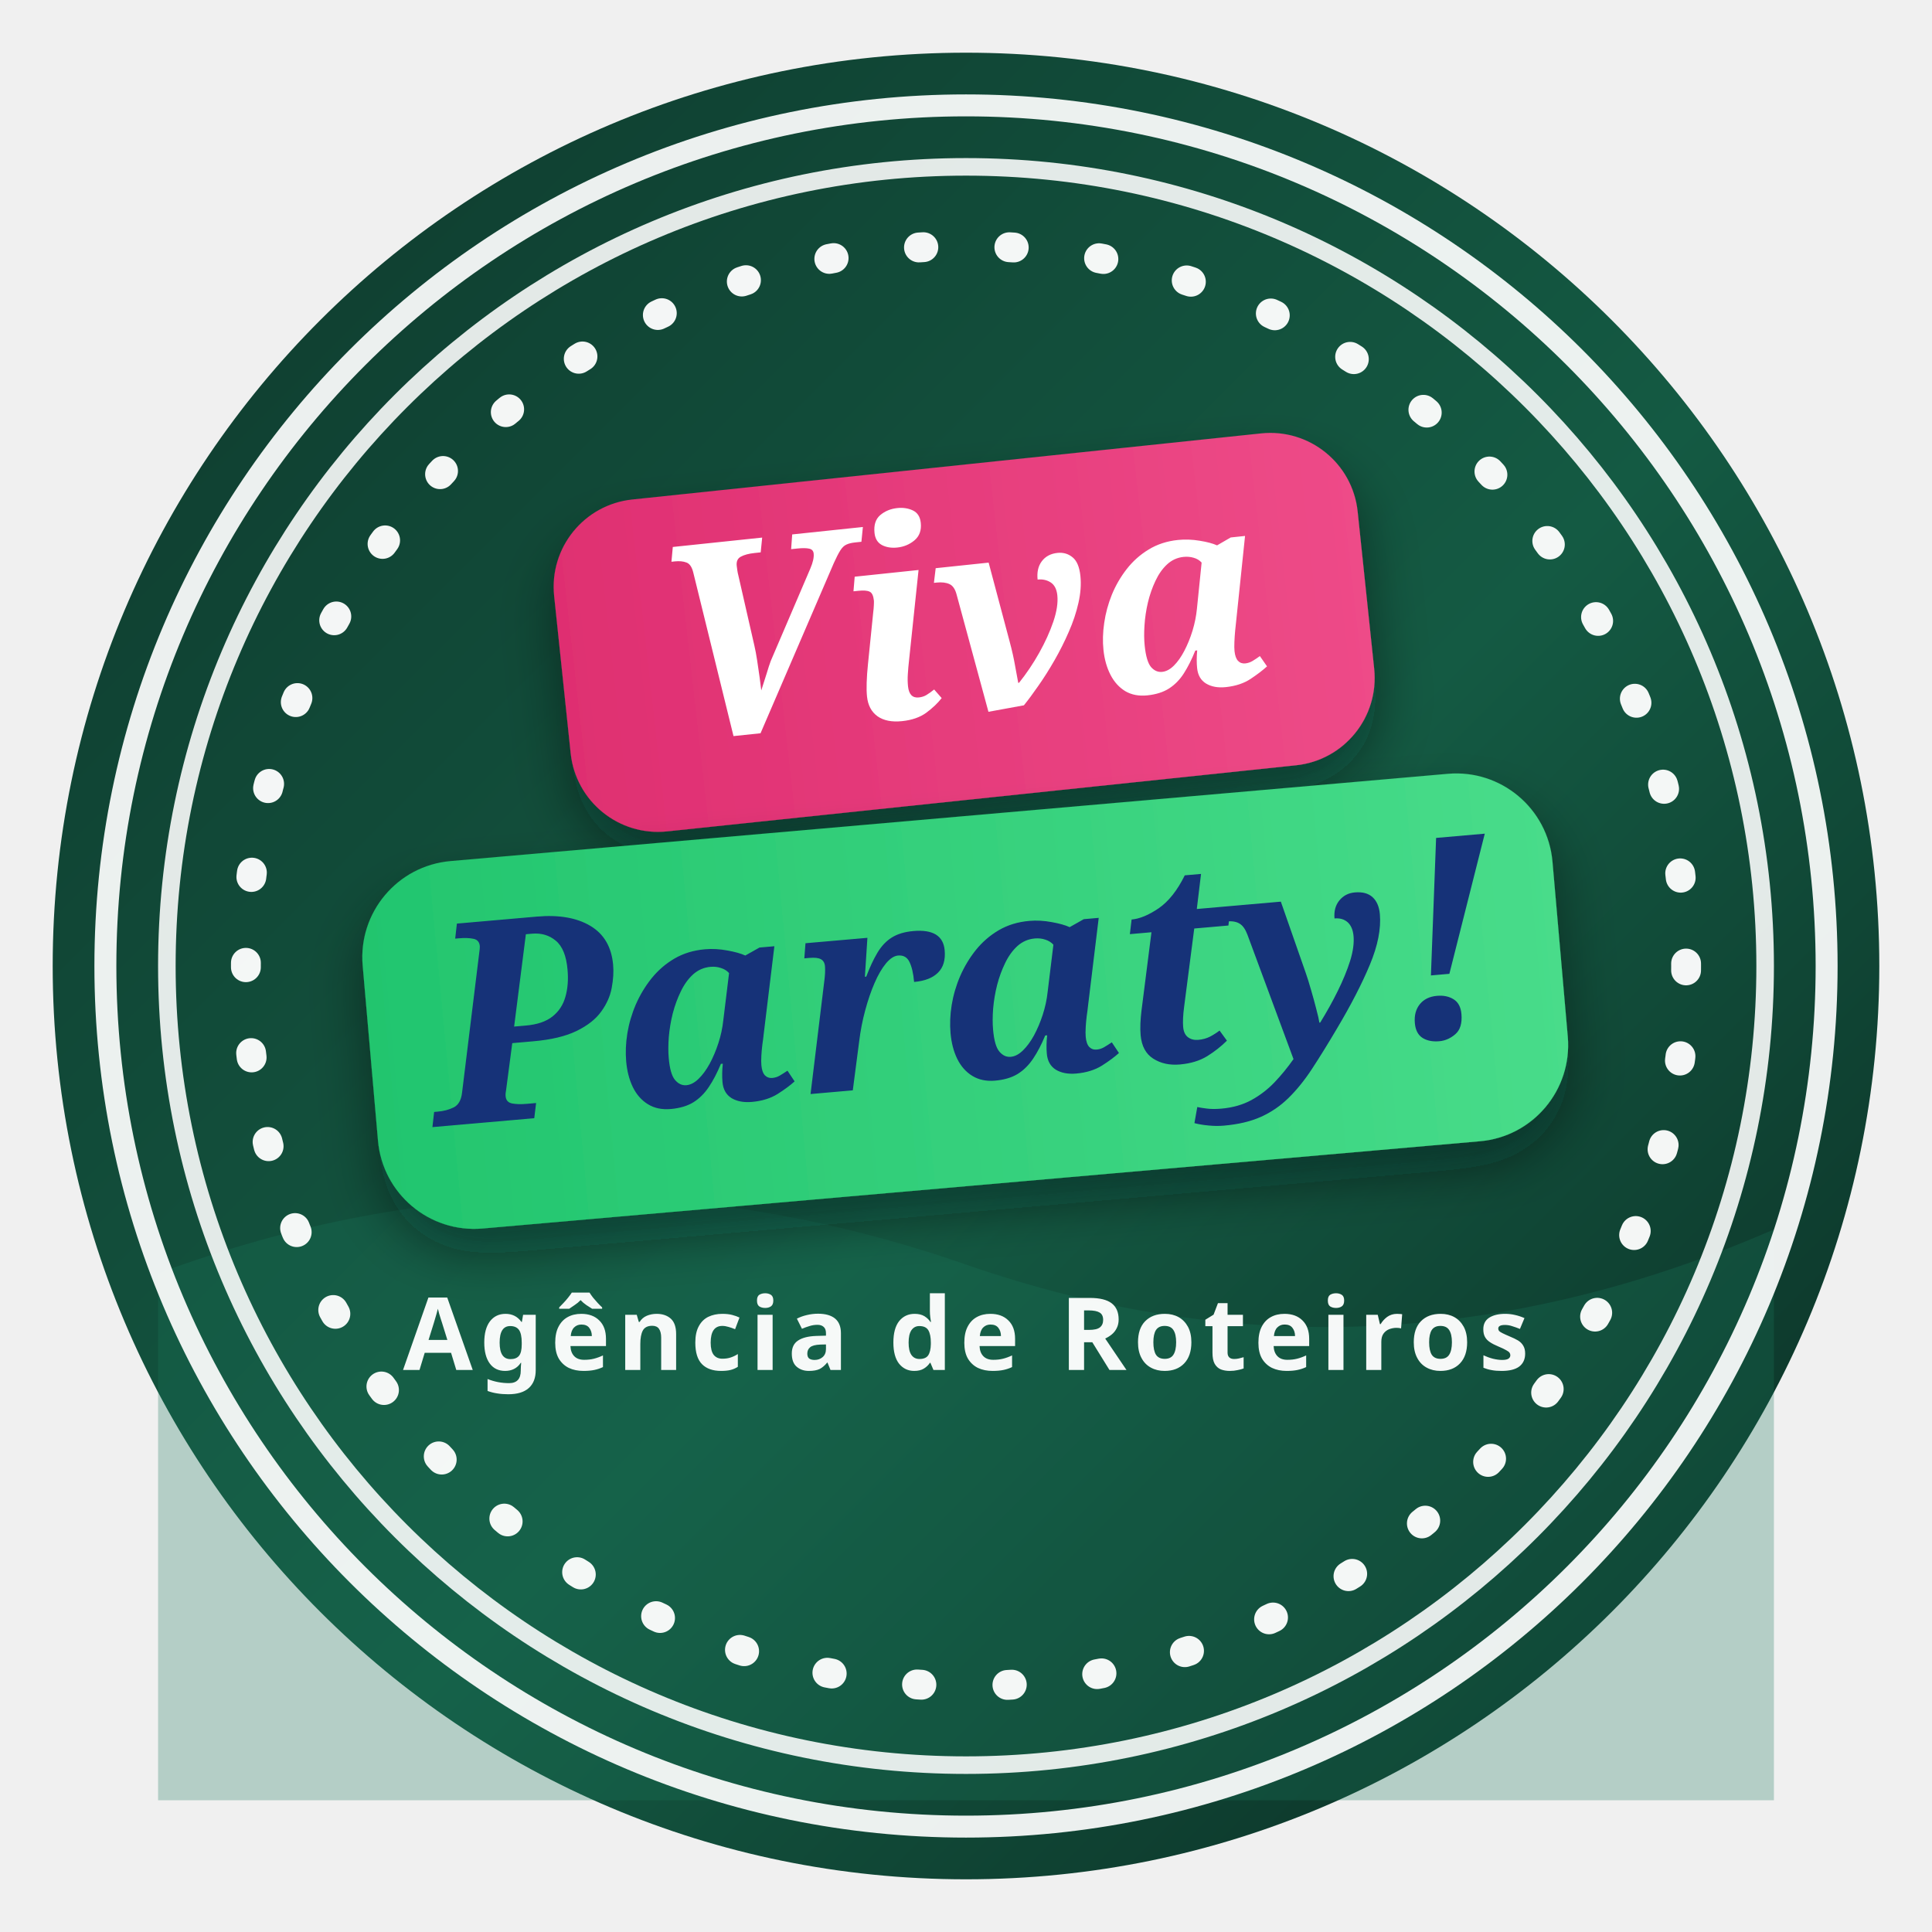
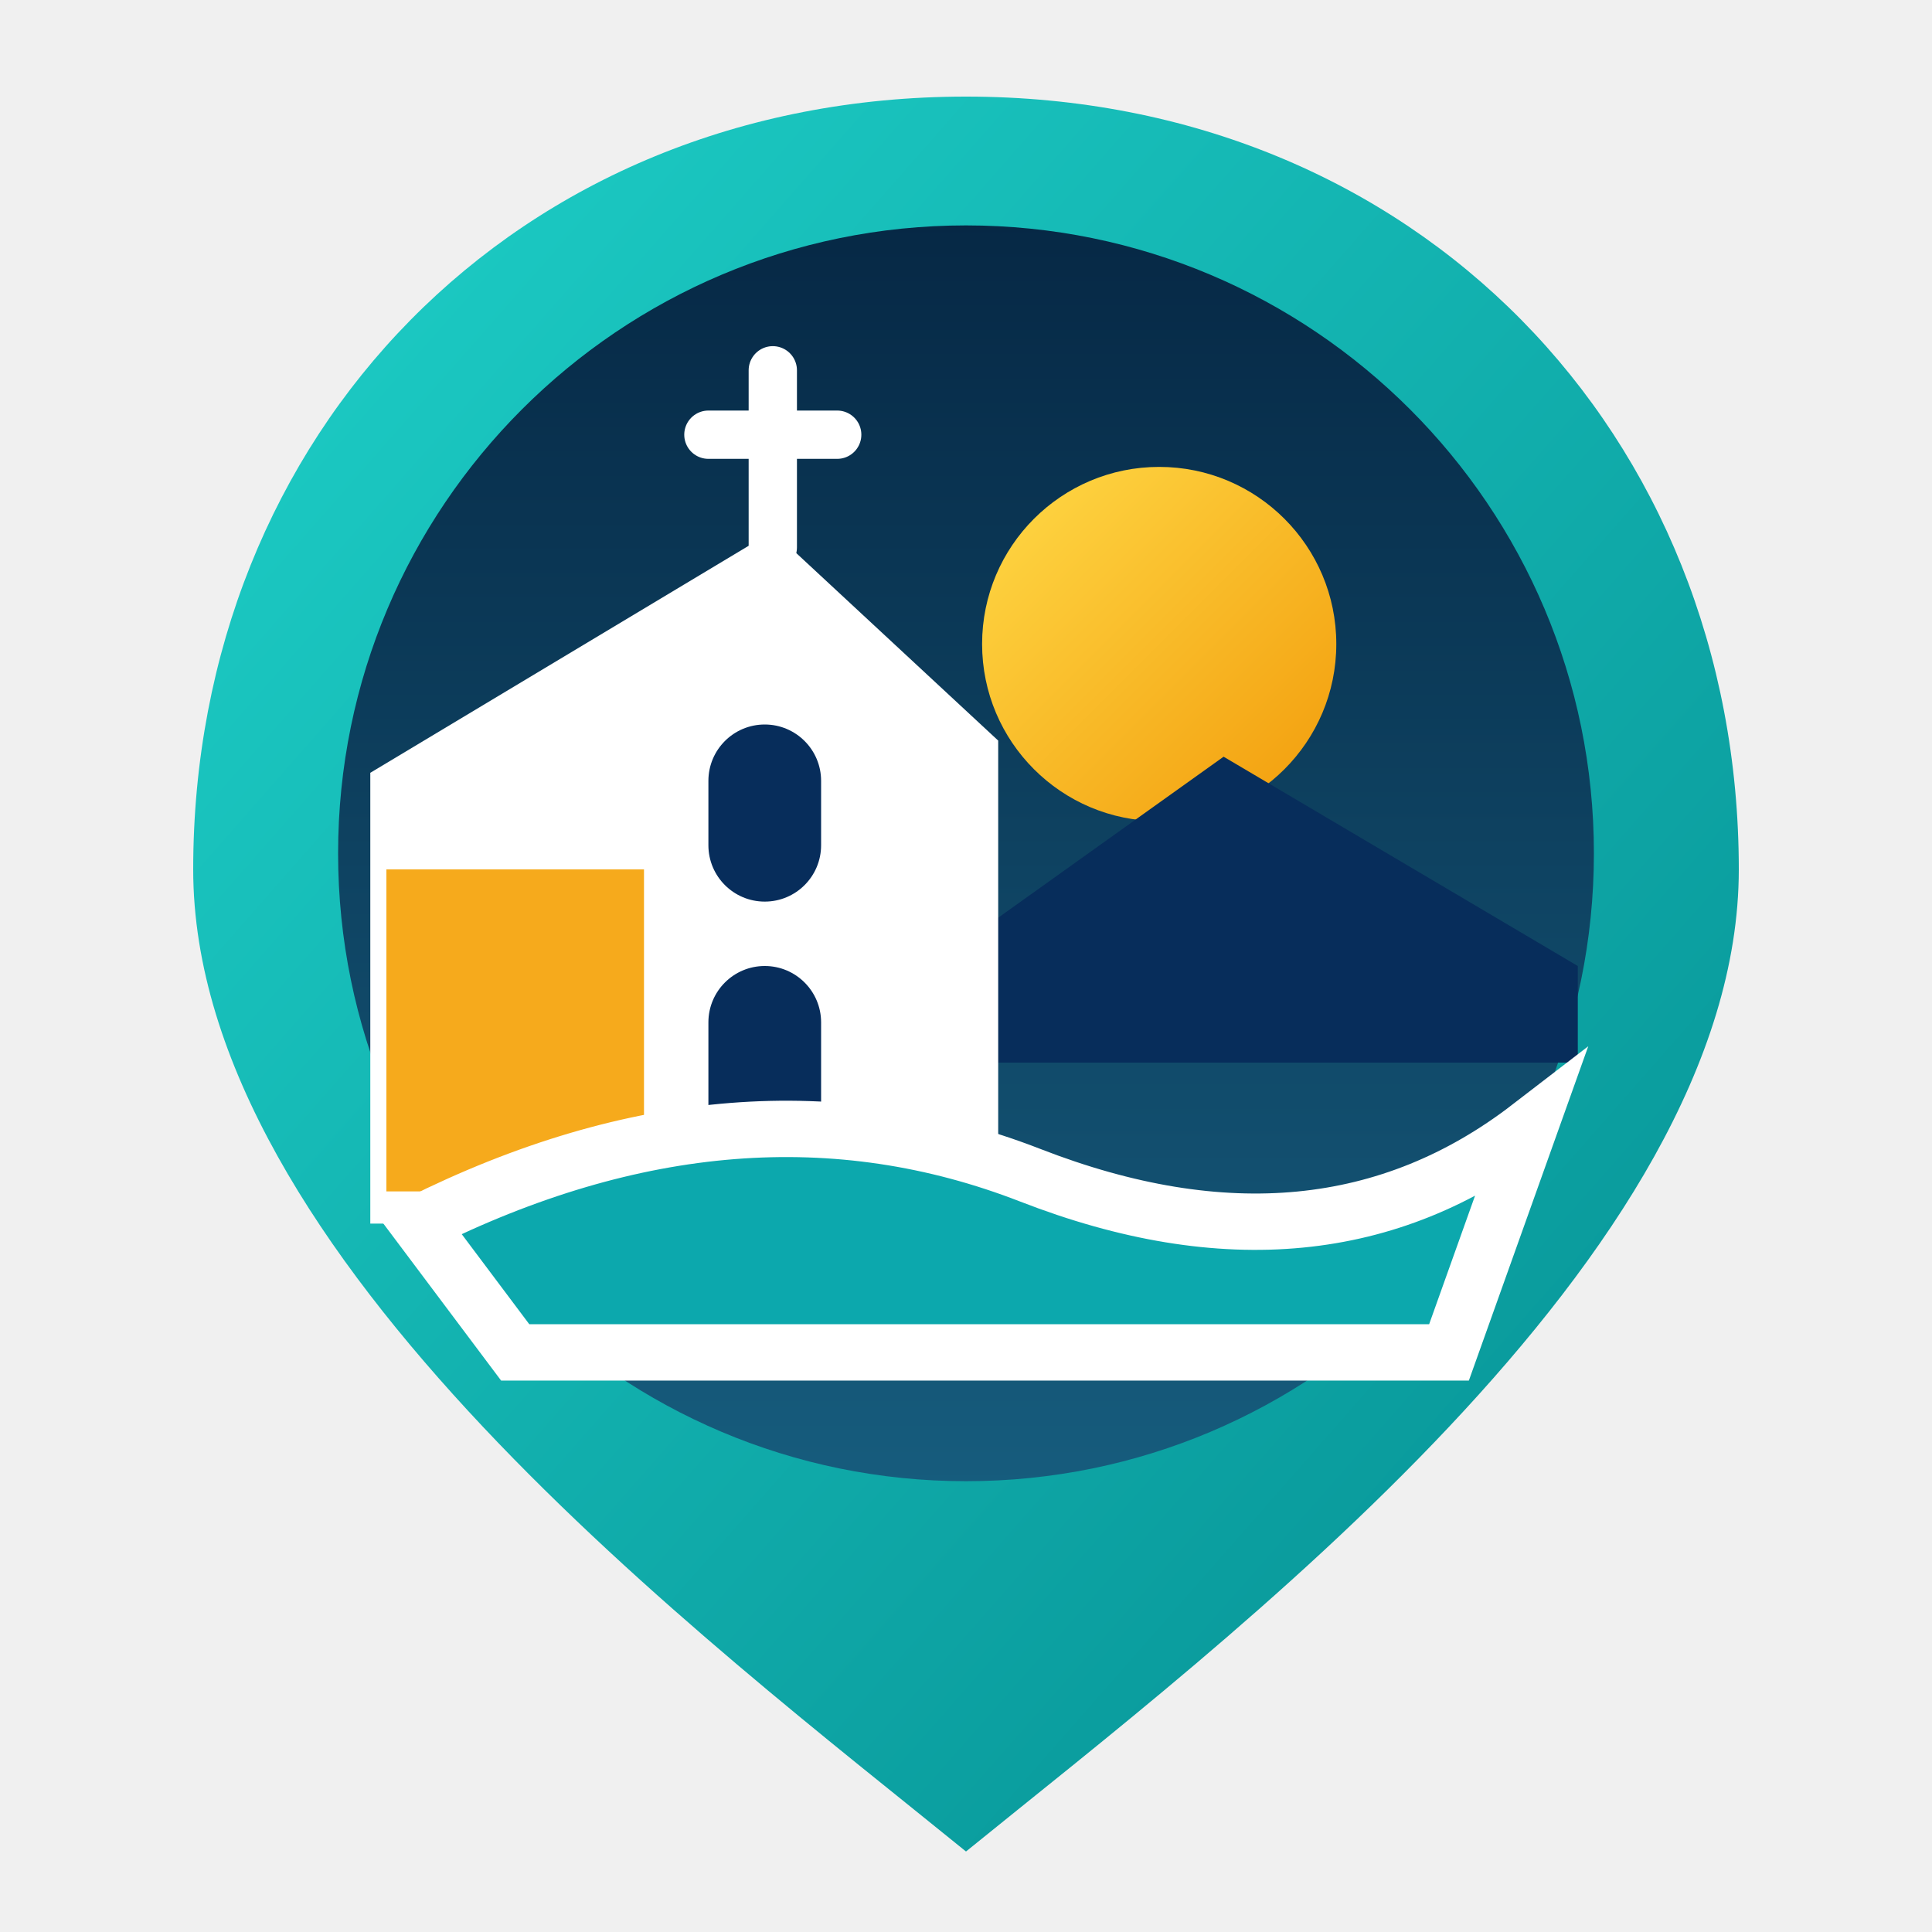
- <svg xmlns="http://www.w3.org/2000/svg" viewBox="0 0 220 220" width="220" height="220" role="img" aria-label="Viva Paraty! Agência de Roteiros">
+ <svg xmlns="http://www.w3.org/2000/svg" viewBox="0 0 120 120" width="120" height="120" role="img" aria-label="Agência Viva Paraty">
  <defs>
-     <linearGradient id="bgTrop" x1="0%" y1="0%" x2="100%" y2="100%">
-       <stop offset="0%" stop-color="#0E382C" />
-       <stop offset="55%" stop-color="#145A43" />
-       <stop offset="100%" stop-color="#0A2921" />
+     <linearGradient id="pinTeal" x1="0%" y1="0%" x2="100%" y2="100%">
+       <stop offset="0%" stop-color="#1ED0C8" />
+       <stop offset="100%" stop-color="#058E92" />
    </linearGradient>
-     <linearGradient id="vivaRibbon" x1="0%" y1="0%" x2="100%" y2="0%">
-       <stop offset="0%" stop-color="#DF2F71" />
-       <stop offset="100%" stop-color="#EE4B88" />
+     <linearGradient id="skyNavy" x1="0%" y1="0%" x2="0%" y2="100%">
+       <stop offset="0%" stop-color="#062845" />
+       <stop offset="100%" stop-color="#165C7D" />
    </linearGradient>
-     <linearGradient id="paratyRibbon" x1="0%" y1="0%" x2="100%" y2="0%">
-       <stop offset="0%" stop-color="#22C56E" />
-       <stop offset="100%" stop-color="#48DC8A" />
+     <linearGradient id="sunGold" x1="0%" y1="0%" x2="100%" y2="100%">
+       <stop offset="0%" stop-color="#FFDA47" />
+       <stop offset="100%" stop-color="#F29B0A" />
    </linearGradient>
-     <filter id="softShadow" x="-10%" y="-10%" width="120%" height="125%">
-       <feDropShadow dx="0" dy="3" stdDeviation="3" flood-color="#061813" flood-opacity="0.42" />
-     </filter>
  </defs>
-   <circle cx="110" cy="110" r="104" fill="url(#bgTrop)" />
-   <path d="M 18 145 Q 64 128 110 144 T 202 140 L 202 205 L 18 205 Z" fill="#18765A" opacity="0.28" />
-   <circle cx="110" cy="110" r="98" fill="none" stroke="#FFFFFF" stroke-width="2.5" opacity="0.92" />
-   <circle cx="110" cy="110" r="91" fill="none" stroke="#FFFFFF" stroke-width="2" opacity="0.88" />
-   <circle cx="110" cy="110" r="82" fill="none" stroke="#FFFFFF" stroke-width="3.4" stroke-linecap="round" stroke-dasharray="0.5 9.8" opacity="0.95" />
-   <g transform="translate(110, 74) rotate(-6)" filter="url(#softShadow)">
-     <rect x="-46" y="-21" width="92" height="38" rx="10" fill="url(#vivaRibbon)" />
-     <text x="0" y="7" text-anchor="middle" fill="#FFFFFF" font-family="'Fraunces', 'Georgia', serif" font-weight="800" font-style="italic" font-size="31" letter-spacing="-0.5">Viva</text>
-   </g>
-   <g transform="translate(110, 115) rotate(-5)" filter="url(#softShadow)">
-     <rect x="-68" y="-22" width="136" height="42" rx="11" fill="url(#paratyRibbon)" />
-     <text x="0" y="8" text-anchor="middle" fill="#153278" font-family="'Fraunces', 'Georgia', serif" font-weight="900" font-style="italic" font-size="32" letter-spacing="-0.6">Paraty!</text>
-   </g>
-   <text x="110" y="156" text-anchor="middle" fill="#FFFFFF" font-family="'Plus Jakarta Sans', 'Segoe UI', sans-serif" font-weight="600" font-size="11.5" letter-spacing="0.8" opacity="0.96">Agência de Roteiros</text>
+   <path d="M60 6 C32 6 12 27 12 54 C12 78 44 102 60 115 C76 102 108 78 108 54 C108 27 88 6 60 6 Z" fill="url(#pinTeal)" />
+   <circle cx="60" cy="53" r="39" fill="url(#skyNavy)" />
+   <circle cx="72" cy="40" r="11" fill="url(#sunGold)" />
+   <path d="M55 62 L76 47 L98 60 L98 66 L55 66 Z" fill="#072D5B" />
+   <path d="M23 48 L48 33 L62 46 L62 76 L23 76 Z" fill="#FFFFFF" />
+   <path d="M48 23 L48 34 M44 27 L52 27" stroke="#FFFFFF" stroke-width="3" stroke-linecap="round" />
+   <rect x="24" y="54" width="16" height="20" fill="#F6AA1C" />
+   <rect x="44" y="45" width="7" height="11" rx="3.5" fill="#072D5B" />
+   <rect x="44" y="60" width="7" height="14" rx="3.5" fill="#072D5B" />
+   <path d="M26 76 Q46 66 64 73 T95 70 L90 84 L32 84 Z" fill="#0CA8AD" stroke="#FFFFFF" stroke-width="3.5" />
</svg>
